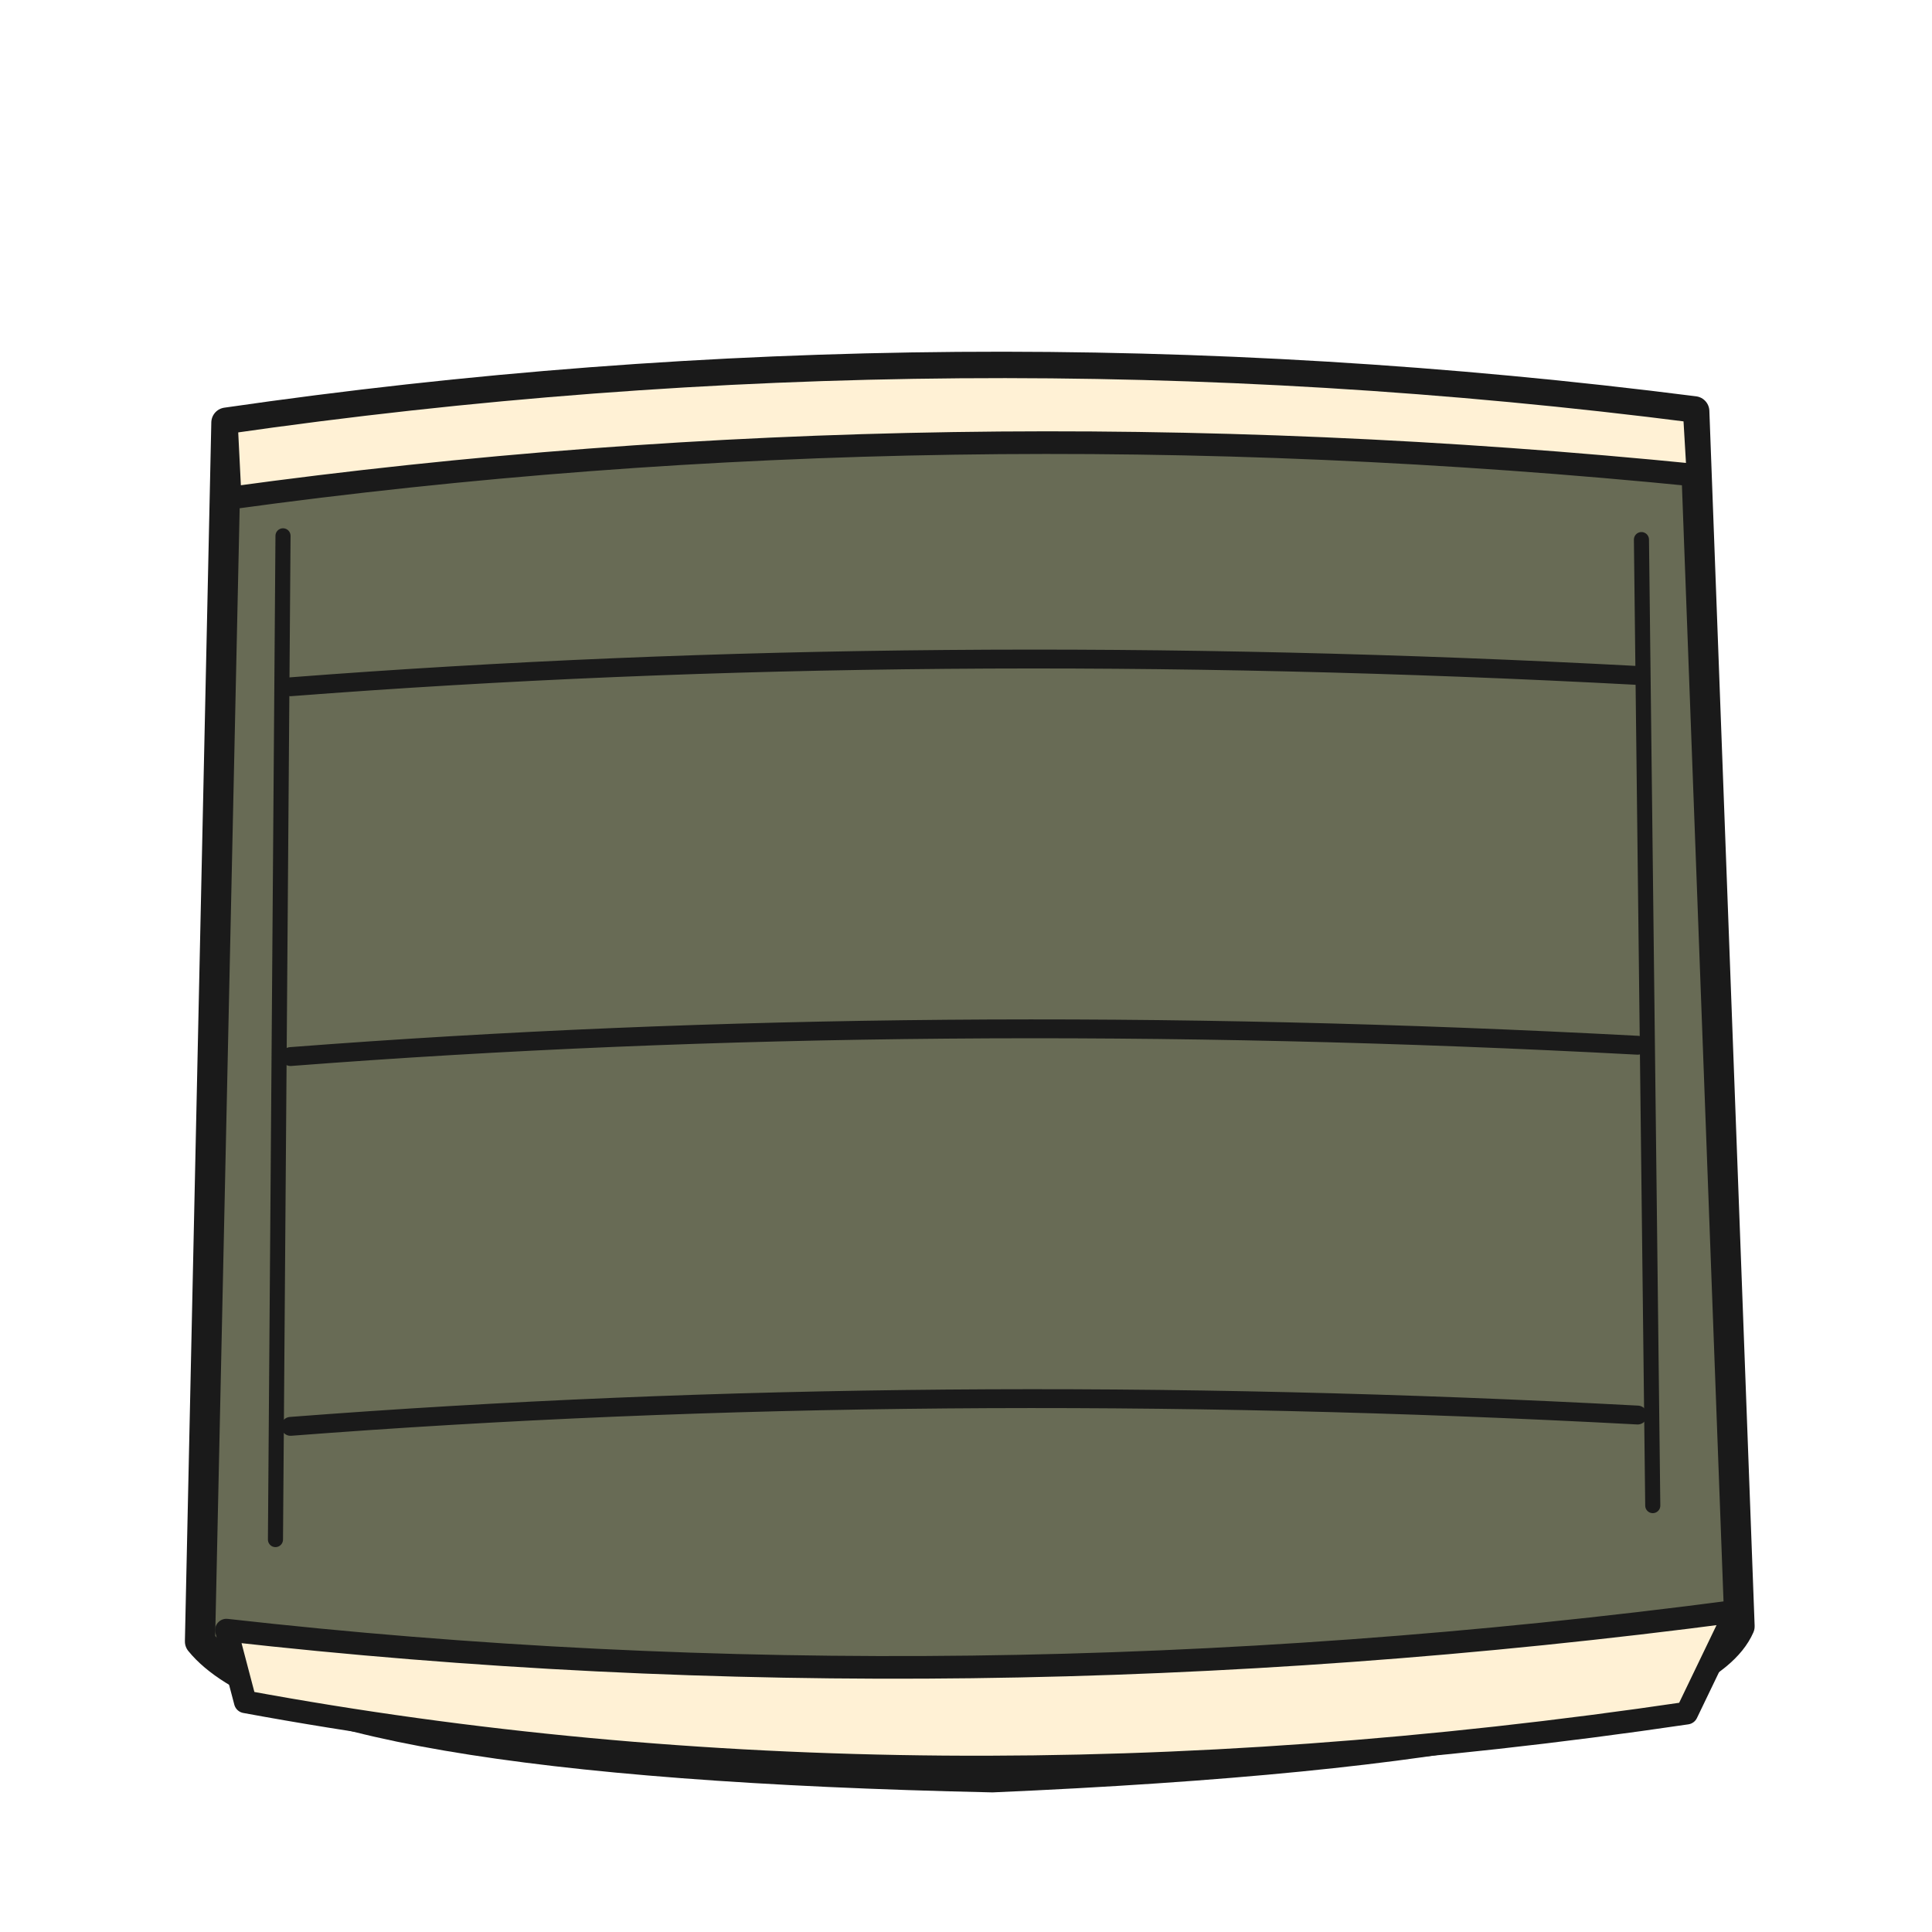
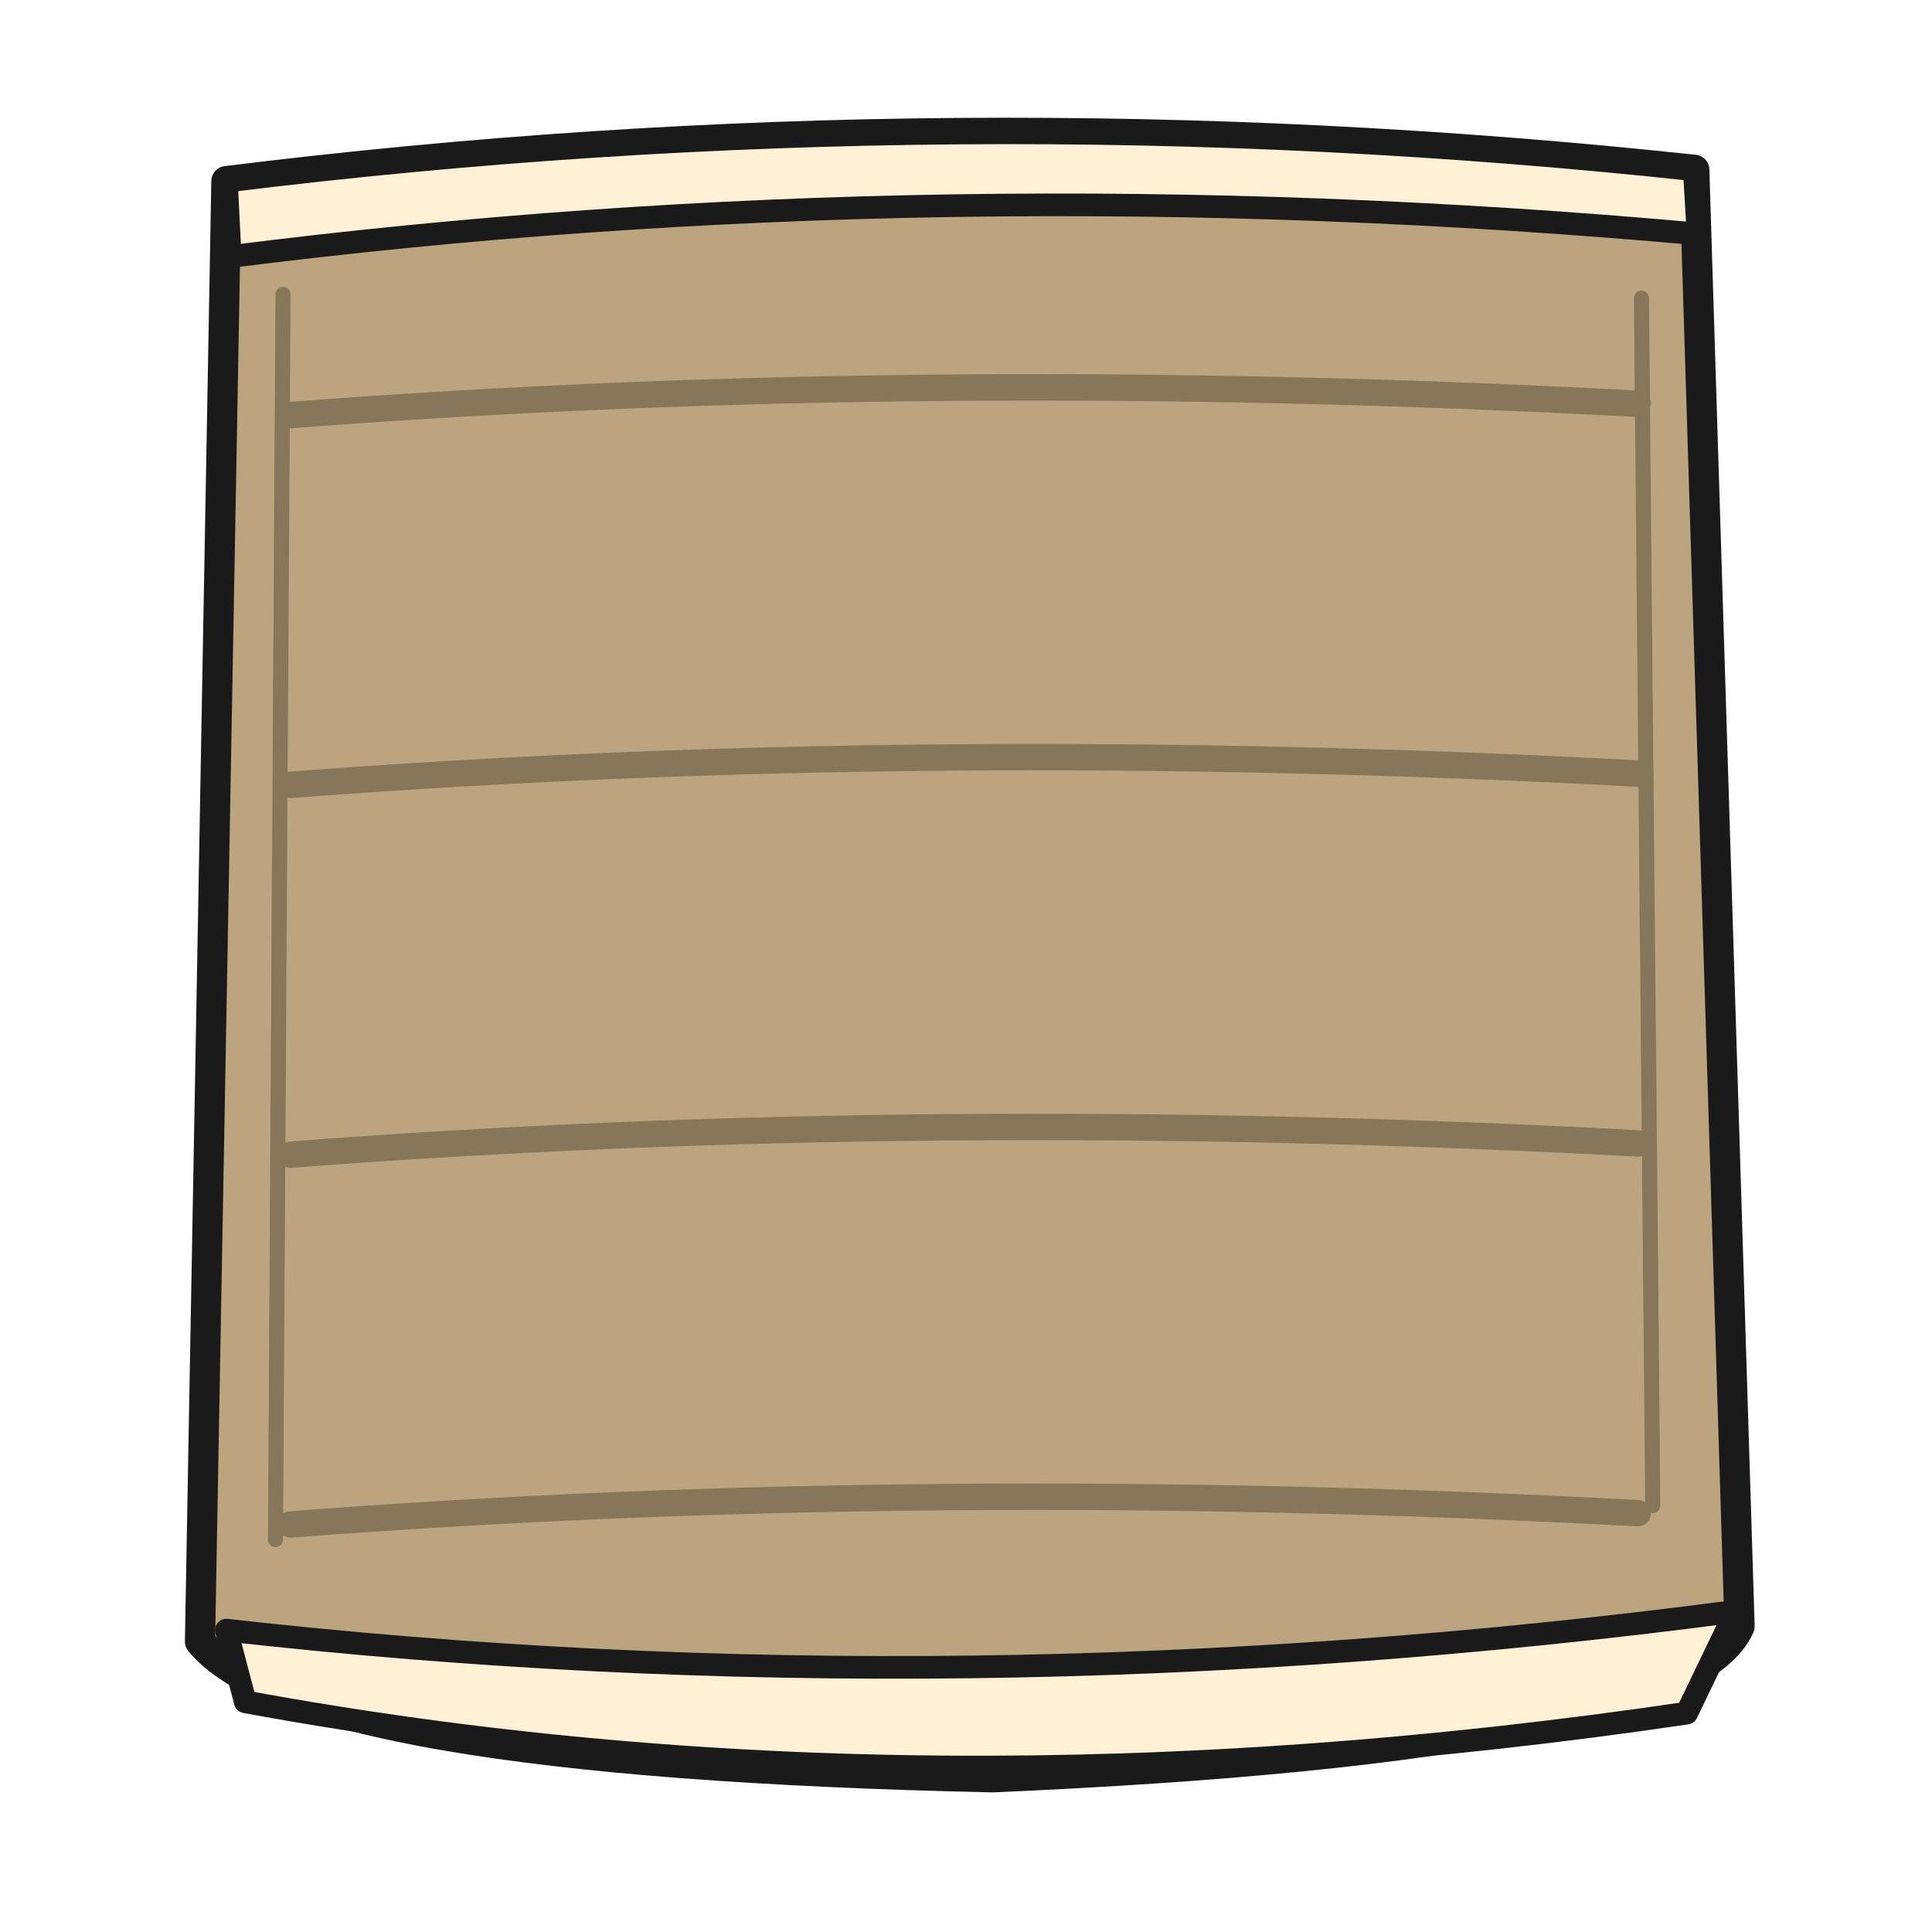
<svg xmlns="http://www.w3.org/2000/svg" width="512" height="512" viewBox="0 0 512 512">
-   <path d="M60 112 Q253 84 449 109 L461 431 Q447 463 263 471 Q79 467 53 435 Z" fill="#686b55" stroke="#1a1a1a" stroke-width="8" stroke-linecap="round" stroke-linejoin="round" />
-   <path d="M60 112 Q254 84 449 109 L450 126 Q250 106 61 132 Z" fill="#fff1d5" stroke="#1a1a1a" stroke-width="6" stroke-linecap="round" stroke-linejoin="round" />
+   <path d="M60 48 Q253 24 449 45 L461 431 Q447 463 263 471 Q79 467 53 435 Z" fill="#bca480" stroke="#1a1a1a" stroke-width="8" stroke-linecap="round" stroke-linejoin="round" />
+   <path d="M60 48 Q254 24 449 45 L450 62 Q250 44 61 68 Z" fill="#fff1d5" stroke="#1a1a1a" stroke-width="6" stroke-linecap="round" stroke-linejoin="round" />
  <path d="M60 432 Q255 454 460 427 L447 454 Q244 484 65 451 Z" fill="#fff1d5" stroke="#1a1a1a" stroke-width="6" stroke-linecap="round" stroke-linejoin="round" />
-   <path d="M77 182 Q246 169 434 179" fill="none" stroke="#1a1a1a" stroke-width="5" stroke-linecap="round" stroke-linejoin="round" />
-   <path d="M77 280 Q246 267 434 277" fill="none" stroke="#1a1a1a" stroke-width="5" stroke-linecap="round" stroke-linejoin="round" />
-   <path d="M77 378 Q246 365 434 375" fill="none" stroke="#1a1a1a" stroke-width="5" stroke-linecap="round" stroke-linejoin="round" />
-   <path d="M75 142 L73 408 M435 143 L438 399" fill="none" stroke="#1a1a1a" stroke-width="4" stroke-linecap="round" stroke-linejoin="round" />
+   <path d="M77 110 Q246 97 434 107" fill="none" stroke="#86765a" stroke-width="7" stroke-linecap="round" stroke-linejoin="round" />
+   <path d="M77 208 Q246 195 434 205" fill="none" stroke="#86765a" stroke-width="7" stroke-linecap="round" stroke-linejoin="round" />
+   <path d="M77 306 Q246 293 434 303" fill="none" stroke="#86765a" stroke-width="7" stroke-linecap="round" stroke-linejoin="round" />
+   <path d="M77 404 Q246 391 434 401" fill="none" stroke="#86765a" stroke-width="7" stroke-linecap="round" stroke-linejoin="round" />
+   <path d="M75 78 L73 408 M435 79 L438 399" fill="none" stroke="#86765a" stroke-width="4" stroke-linecap="round" stroke-linejoin="round" />
</svg>
